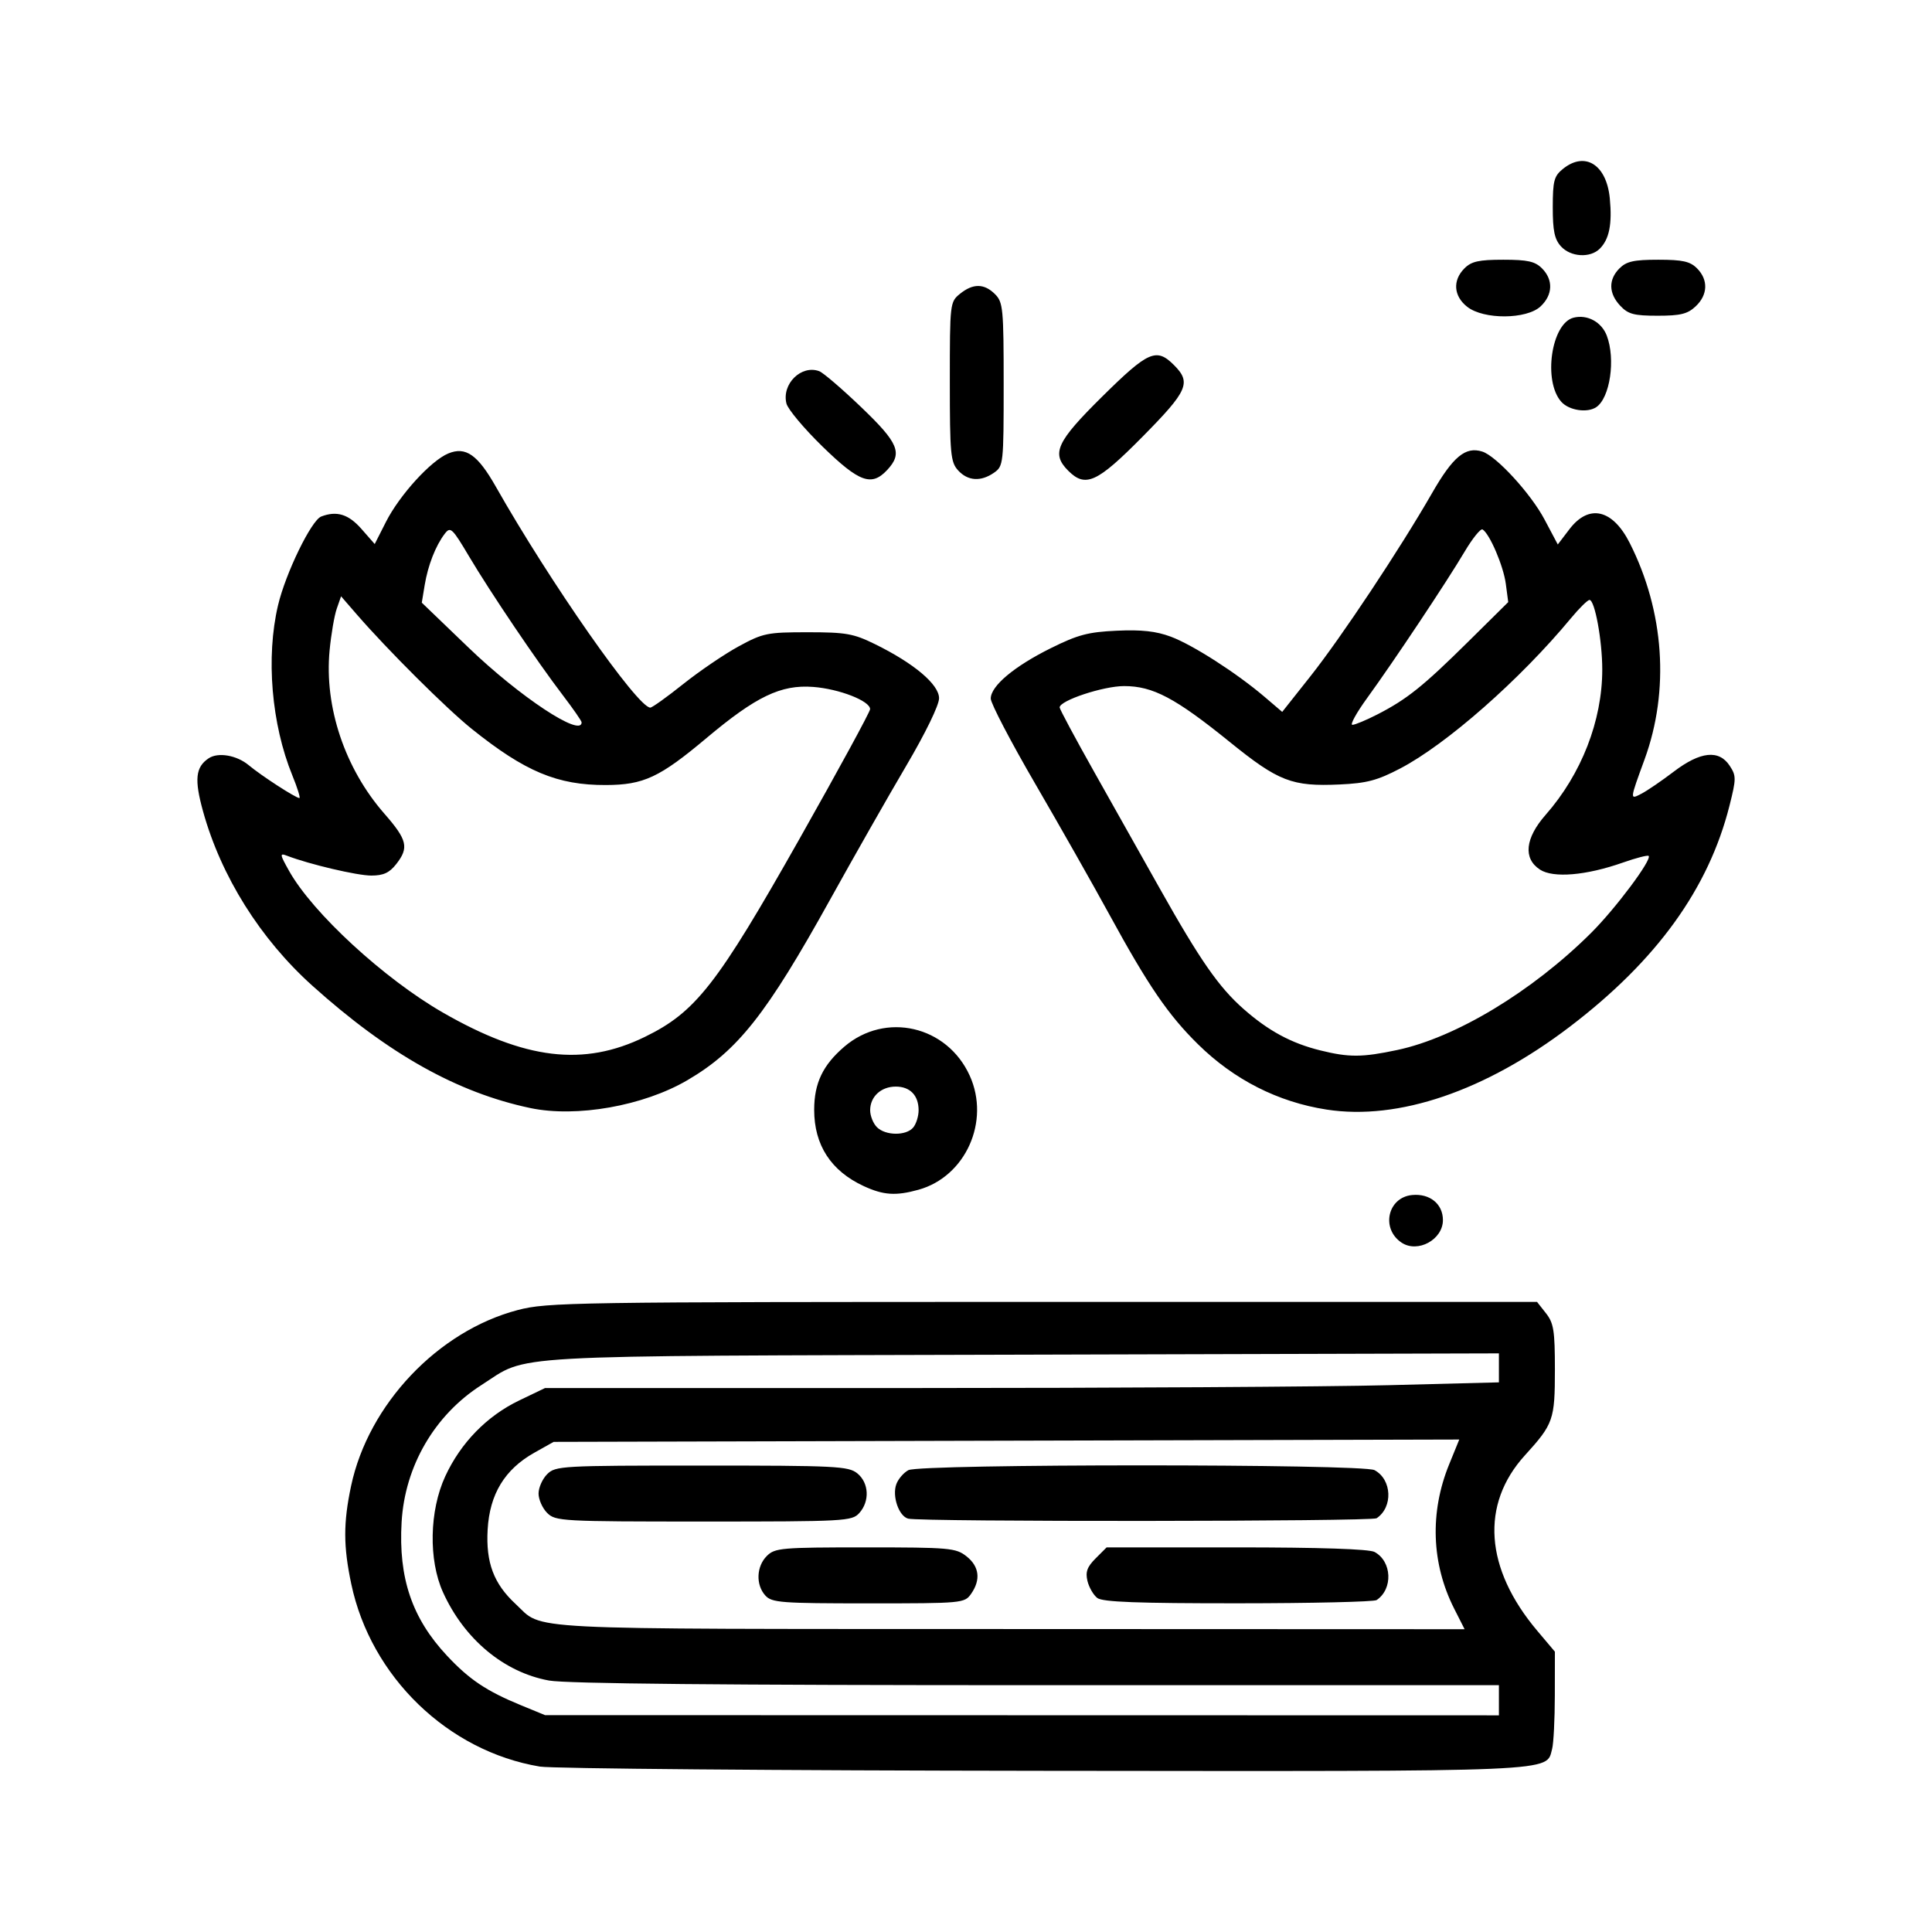
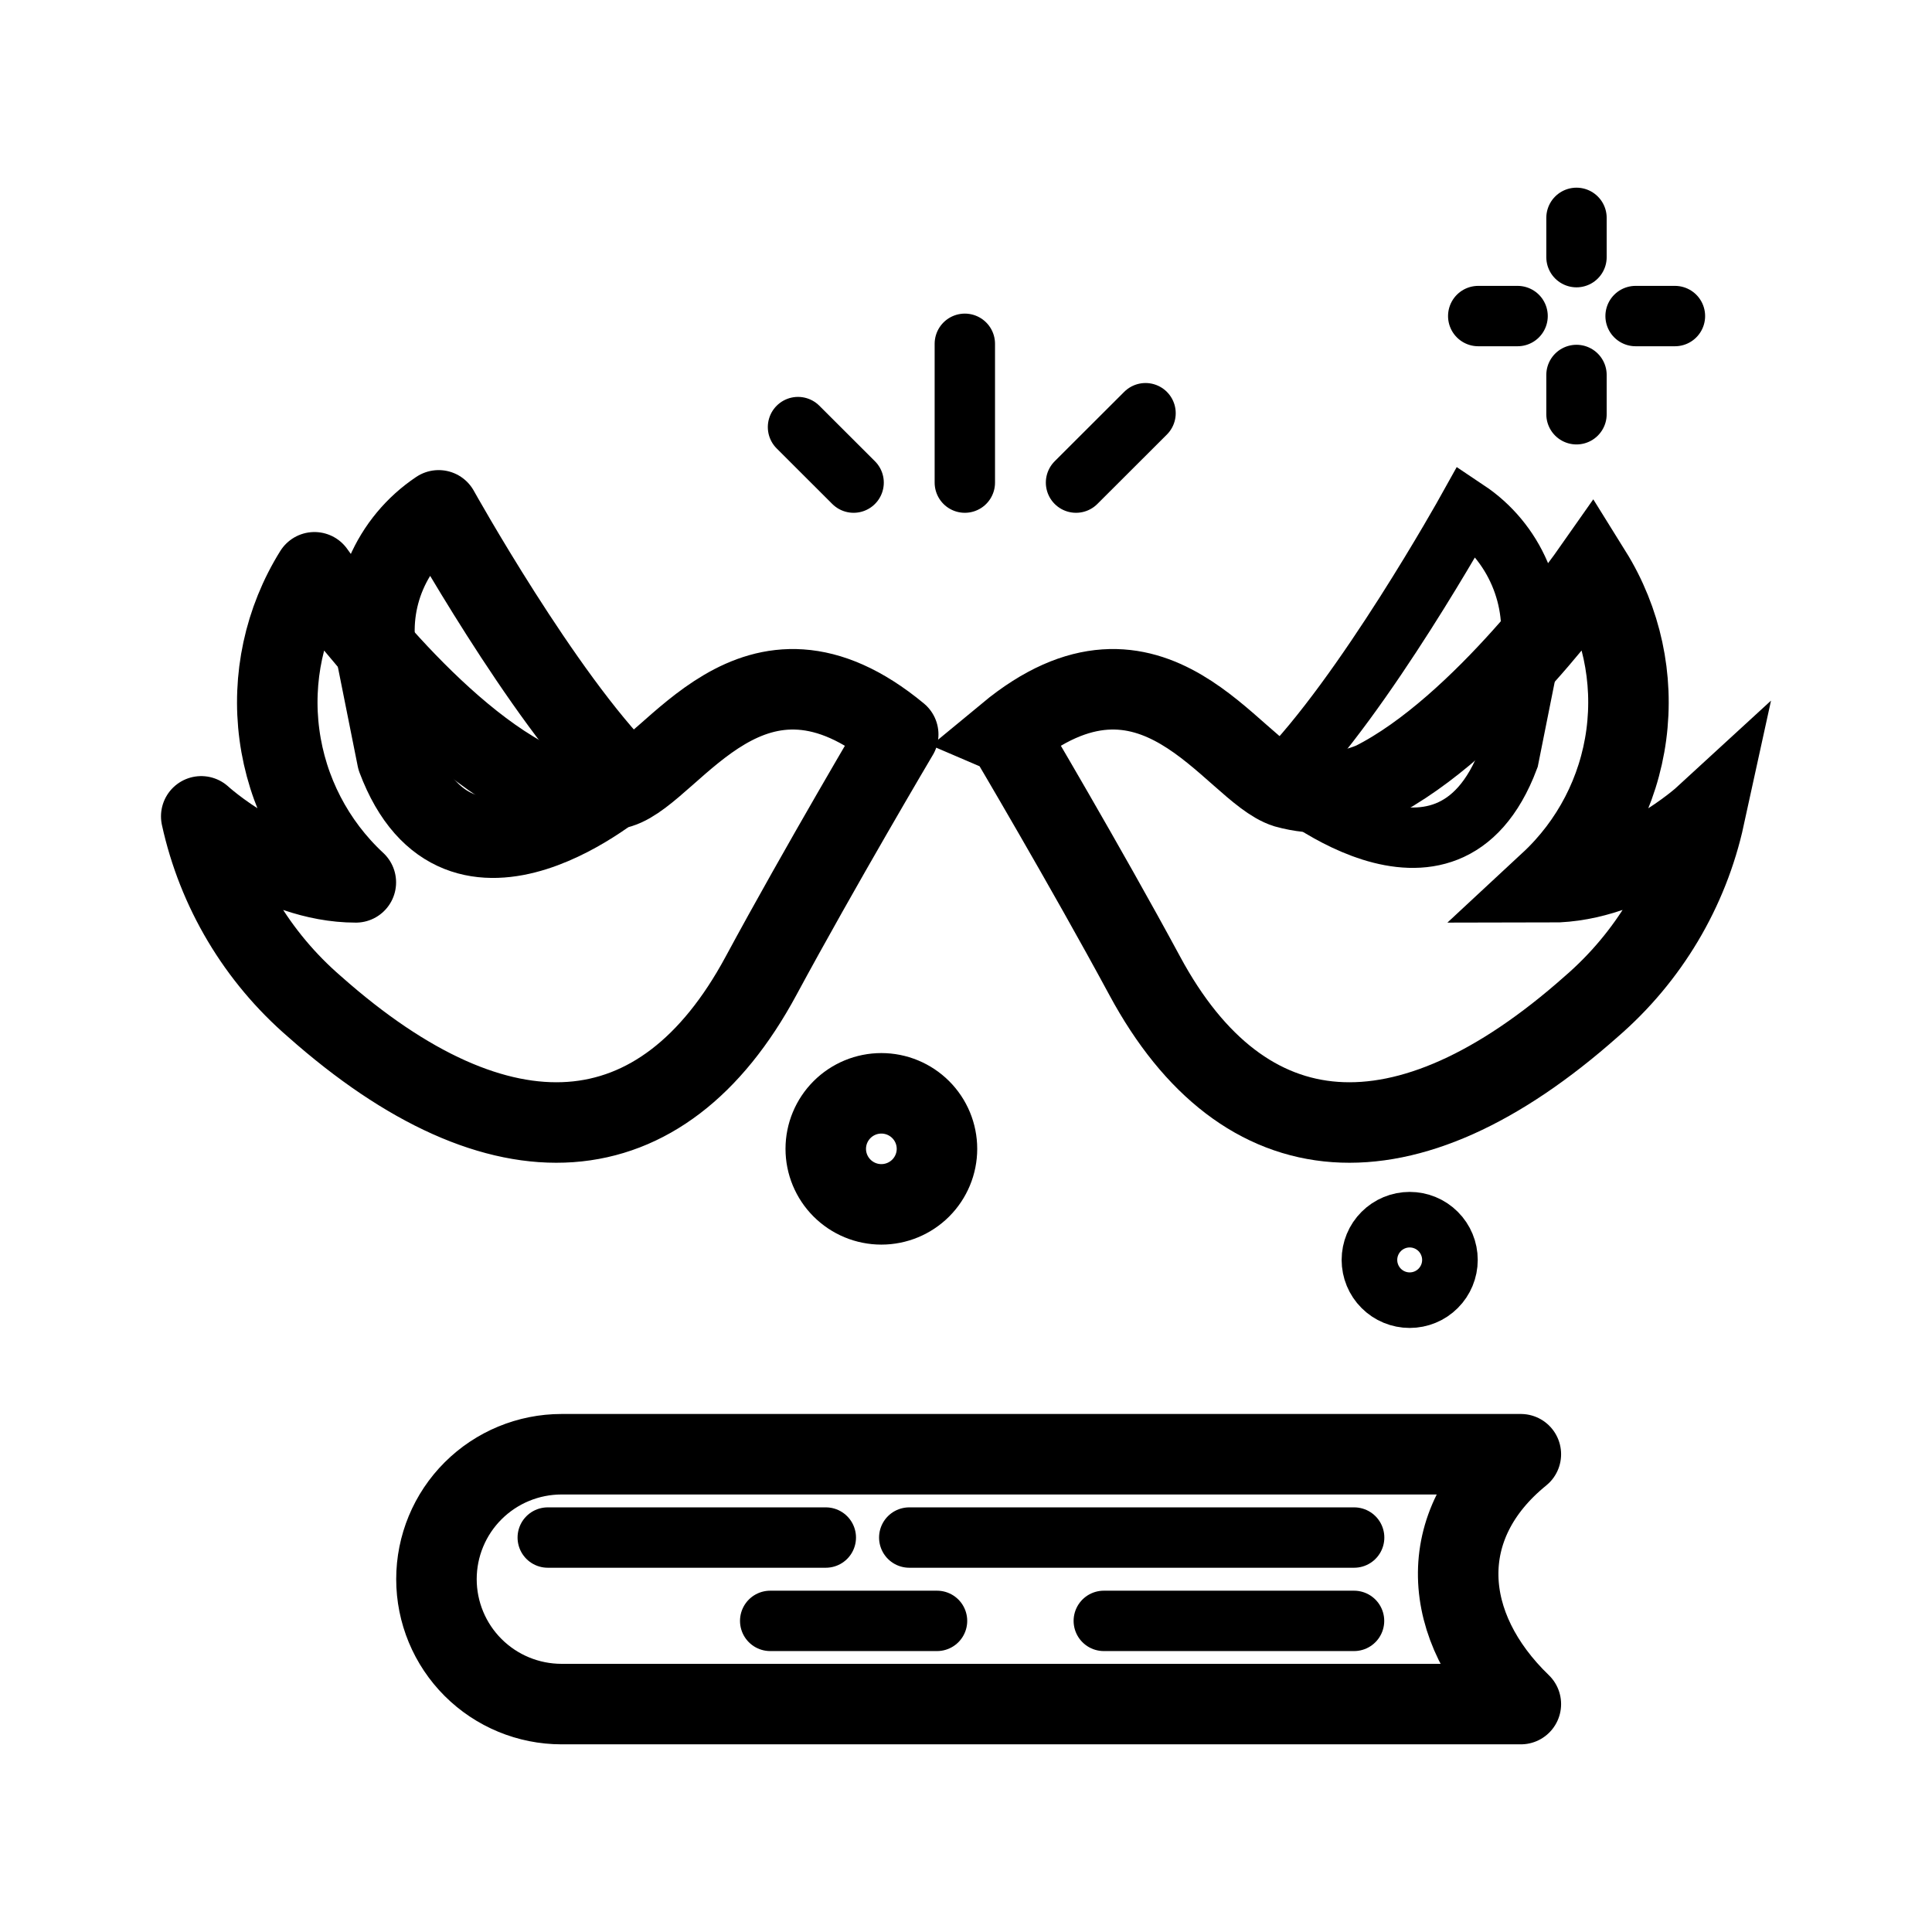
- <svg xmlns="http://www.w3.org/2000/svg" viewBox="0 0 192 192">
-   <path d="M53.651 175.561c-9.152-1.527-16.799-8.931-18.742-18.146-.792-3.756-.797-6.069-.019-9.74 1.718-8.106 8.627-15.4 16.56-17.483 2.938-.771 5.394-.809 52.191-.809h49.109l.887 1.127c.768.977.887 1.724.887 5.592 0 4.998-.143 5.406-2.976 8.522-4.443 4.886-3.997 11.253 1.221 17.438l1.755 2.08-.007 4.34c-.003 2.387-.124 4.781-.268 5.32-.62 2.315 1.247 2.234-50.527 2.18-26.316-.028-48.849-.217-50.072-.421Zm95.309-6.591v-1.498h-45.929c-31.026 0-46.753-.15-48.468-.462-4.471-.813-8.425-4.105-10.538-8.773-1.451-3.206-1.357-8.106.222-11.521 1.537-3.328 4.139-5.998 7.348-7.539l2.568-1.234 36.416-.001c20.028 0 41.357-.127 47.398-.283l10.983-.282v-2.88l-47.398.129c-52.621.144-48.894-.066-53.727 3.025-4.646 2.972-7.602 8.051-7.924 13.616-.322 5.562 1.036 9.56 4.51 13.273 2.22 2.374 3.92 3.513 7.342 4.921l2.4.987 47.399.01 47.398.01Zm-4.447-9.108c-2.263-4.467-2.441-9.567-.499-14.333l1.006-2.47-45 .116-45.001.117-1.907 1.07c-2.955 1.658-4.451 4.12-4.651 7.652-.185 3.272.605 5.375 2.774 7.383 2.859 2.648-.517 2.476 49.05 2.495l45.265.017Zm-68.457-1.304c-.96-1.061-.892-2.885.148-3.925.801-.801 1.427-.856 9.786-.856 8.386 0 8.998.054 10.057.887 1.276 1.004 1.44 2.328.462 3.726-.655.934-.834.951-10.206.951-8.697 0-9.601-.069-10.247-.783Zm32.993.248c-.385-.294-.825-1.055-.978-1.69-.216-.896-.034-1.401.813-2.247l1.091-1.092h12.887c8.265 0 13.191.163 13.735.454 1.737.93 1.857 3.682.208 4.782-.259.173-6.452.318-13.763.321-9.984.005-13.467-.126-13.993-.528Zm-54.672-8.453c-.471-.47-.856-1.337-.856-1.926 0-.588.385-1.455.856-1.925.822-.823 1.427-.856 15.36-.856 13.36 0 14.579.061 15.461.774 1.162.942 1.253 2.778.195 3.948-.73.805-1.388.841-15.461.841-14.128 0-14.732-.033-15.555-.856Zm35.876.568c-.932-.247-1.615-2.241-1.175-3.431.19-.513.728-1.138 1.197-1.388 1.18-.632 45.142-.634 46.322-.002 1.737.929 1.857 3.681.208 4.782-.493.329-45.31.367-46.552.039Zm49.034-27.43c-2.076-1.386-1.386-4.497 1.049-4.731 1.76-.169 3.06.89 3.06 2.491 0 1.943-2.507 3.31-4.109 2.24Zm-53.454-5.619c-3.252-1.506-4.921-4.075-4.921-7.576 0-2.648.86-4.45 2.996-6.279 4.088-3.499 10.207-2.086 12.462 2.879 2.061 4.537-.411 10.04-5.093 11.34-2.252.626-3.483.543-5.444-.364Zm4.923-5.824c.294-.354.534-1.123.534-1.71 0-1.476-.846-2.354-2.269-2.354-1.465 0-2.546.999-2.546 2.354 0 .554.303 1.311.673 1.681.853.853 2.91.87 3.608.029Zm-38.059-1.933c-7.268-1.535-14.105-5.372-21.649-12.151-5.182-4.656-9.079-10.872-10.871-17.339-.877-3.164-.746-4.395.561-5.268.934-.624 2.783-.307 3.969.679 1.284 1.069 4.684 3.273 5.047 3.273.119 0-.196-1.011-.7-2.246-2.08-5.098-2.64-11.75-1.424-16.907.753-3.191 3.309-8.448 4.292-8.825 1.544-.592 2.711-.232 3.999 1.234l1.318 1.502 1.116-2.201c1.351-2.666 4.464-6.084 6.193-6.8 1.73-.717 2.925.118 4.731 3.305 5.382 9.496 14.089 21.951 15.346 21.951.186 0 1.663-1.057 3.283-2.35 1.621-1.292 4.102-2.977 5.514-3.745 2.413-1.31 2.827-1.395 6.848-1.395 3.807.001 4.545.131 6.686 1.183 3.882 1.907 6.367 4.005 6.367 5.377 0 .688-1.346 3.455-3.269 6.721-1.798 3.052-5.191 9.017-7.54 13.254-6.333 11.423-9.195 15.048-14.193 17.977-4.37 2.561-11.025 3.741-15.624 2.771Zm11.389-7.07c5.054-2.466 7.168-5.173 15.361-19.67 3.858-6.826 7.018-12.63 7.022-12.897.011-.816-3.062-2.017-5.662-2.213-3.2-.241-5.665.941-10.595 5.081-4.665 3.918-6.25 4.658-10.007 4.67-4.811.015-8.024-1.329-13.317-5.574-2.512-2.014-8.363-7.84-11.445-11.396l-1.548-1.786-.431 1.236c-.237.681-.556 2.544-.709 4.141-.537 5.613 1.518 11.74 5.443 16.224 2.286 2.613 2.464 3.378 1.169 5.024-.673.855-1.27 1.128-2.469 1.128-1.406 0-6.153-1.117-8.374-1.97-.745-.286-.726-.152.214 1.523 2.341 4.173 9.44 10.708 15.277 14.063 8.157 4.688 13.978 5.389 20.071 2.416Zm-6.285-31.258c0-.135-.834-1.339-1.853-2.675-2.57-3.366-7.172-10.18-9.334-13.819-1.68-2.829-1.85-2.987-2.417-2.245-.905 1.182-1.671 3.143-1.993 5.104l-.287 1.74 4.645 4.466c5.087 4.893 11.239 8.959 11.239 7.429Zm74.04 38.482c-4.838-.749-9.202-2.965-12.786-6.493-2.964-2.918-4.946-5.818-8.819-12.911-1.607-2.943-4.914-8.776-7.349-12.962-2.436-4.187-4.428-8.002-4.428-8.477 0-1.252 2.316-3.196 5.969-5.011 2.693-1.337 3.71-1.606 6.557-1.736 2.464-.113 3.907.047 5.372.594 2.181.815 6.546 3.617 9.317 5.981l1.75 1.494 2.796-3.53c3.083-3.892 8.924-12.687 12.099-18.22 2.079-3.622 3.323-4.65 4.987-4.122 1.402.445 4.821 4.174 6.186 6.747l1.319 2.486 1.162-1.523c1.932-2.532 4.288-1.989 5.99 1.381 3.434 6.798 3.973 14.648 1.476 21.491-1.49 4.082-1.484 4.025-.312 3.418.564-.291 2.007-1.276 3.205-2.188 2.651-2.017 4.5-2.211 5.566-.585.653.996.652 1.278-.016 3.936-2.075 8.261-7.232 15.408-15.867 21.989-8.395 6.398-17.043 9.346-24.174 8.241Zm7.006-5.919c5.832-1.235 13.423-5.817 19.262-11.625 2.436-2.423 6.088-7.308 5.731-7.665-.096-.097-1.255.203-2.574.667-3.648 1.282-6.908 1.556-8.228.692-1.687-1.106-1.477-3.116.568-5.444 3.56-4.054 5.625-9.354 5.625-14.439 0-2.879-.74-6.913-1.268-6.913-.187 0-1.019.818-1.847 1.818-5.039 6.083-12.365 12.529-16.972 14.933-2.274 1.187-3.321 1.463-6.007 1.586-4.744.216-6.074-.298-10.93-4.227-5.405-4.373-7.633-5.551-10.494-5.551-2.071 0-6.407 1.437-6.407 2.122 0 .168 1.562 3.082 3.471 6.474l6.479 11.519c4.015 7.141 5.868 9.806 8.325 11.972 2.467 2.175 4.74 3.403 7.618 4.116 2.861.709 4.166.703 7.648-.035Zm-1.963-33.352c2.936-1.507 4.541-2.793 9.008-7.211l3.994-3.95-.241-1.821c-.234-1.768-1.599-4.962-2.307-5.399-.192-.119-.999.879-1.792 2.217-1.769 2.985-7.043 10.904-9.673 14.525-1.068 1.471-1.732 2.675-1.475 2.675.257 0 1.375-.466 2.486-1.036ZM81.755 44.391c-1.836-1.787-3.455-3.716-3.599-4.289-.487-1.941 1.473-3.875 3.258-3.214.393.146 2.271 1.756 4.172 3.578 3.724 3.567 4.139 4.568 2.585 6.237-1.557 1.671-2.774 1.232-6.416-2.312Zm13.453 2.347c-.74-.817-.815-1.633-.815-8.811 0-7.797.014-7.922 1.01-8.729 1.296-1.049 2.408-1.037 3.484.038.795.796.856 1.427.856 8.964 0 7.892-.026 8.124-.952 8.773-1.312.919-2.616.834-3.583-.235Zm10.954.045c-1.713-1.713-1.185-2.866 3.376-7.373 4.575-4.521 5.384-4.877 7.129-3.132 1.745 1.745 1.39 2.554-3.131 7.129-4.507 4.561-5.661 5.089-7.374 3.376Zm49.007-6.843c-1.845-2.039-1.009-7.813 1.212-8.371 1.363-.342 2.781.426 3.299 1.787.889 2.34.322 6.194-1.048 7.108-.894.597-2.694.325-3.463-.524Zm-9.361-9.451c-1.355-1.066-1.466-2.626-.272-3.821.693-.693 1.427-.856 3.852-.856s3.159.163 3.852.856c1.136 1.137 1.082 2.634-.135 3.778-1.39 1.305-5.66 1.331-7.297.043Zm15.21-.103c-1.161-1.236-1.188-2.604-.075-3.718.693-.692 1.427-.856 3.852-.856s3.159.164 3.852.856c1.136 1.137 1.083 2.634-.135 3.778-.807.758-1.505.93-3.777.93-2.36 0-2.929-.152-3.717-.99Zm-5.893-5.904c-.639-.706-.815-1.55-.813-3.891.003-2.622.127-3.091 1.011-3.806 2.193-1.776 4.335-.428 4.658 2.933.245 2.554-.053 4.053-.995 4.995-.952.952-2.897.836-3.861-.231Z" />
+ <svg xmlns="http://www.w3.org/2000/svg" id="vector" version="1.1" viewBox="0 0 192 192">
+   <g fill="none" stroke="#000">
+     <g stroke-width="8">
+       <path d="m151.14 169.35h-95.332c-3.297 0-6.46-1.307-8.792-3.636-2.333-2.328-3.642-5.488-3.642-8.779 0-3.292 1.309-6.451 3.642-8.779 2.332-2.328 5.495-3.636 8.792-3.636h95.332c-8.66 7.026-7.941 17.169 0 24.83zm-113.72-104.25c-0.472-2.737-0.141-5.551 0.956-8.103 1.095-2.552 2.907-4.735 5.217-6.279 0 0 10.287 18.485 18.514 26.706 0 0-16.46 14.382-22.633-2.052z" stroke-linejoin="round" />
+       <path d="m89.263 72.99s-7.737 13.063-13.642 24.002c-9.823 18.225-25.85 19.464-44.37 3.034-5.698-4.918-9.647-11.552-11.252-18.898 0 0 7.137 6.561 15.364 6.561-4.159-3.862-6.845-9.052-7.593-14.671-0.752-5.62 0.481-11.331 3.479-16.145 0 0 10.777 15.392 21.697 20.862 2.735 1.152 5.786 1.348 8.647 0.551 5.324-1.672 13.189-17.279 27.671-5.296zm-7.2 41.181c0-1.462 0.583-2.866 1.619-3.901 1.036-1.035 2.443-1.617 3.907-1.617 1.464 0 2.871 0.582 3.907 1.617 1.037 1.034 1.619 2.438 1.619 3.901 0 1.462-0.583 2.866-1.619 3.901-1.036 1.034-2.443 1.616-3.907 1.616-1.464 0-2.871-0.582-3.907-1.616-1.037-1.035-1.619-2.439-1.619-3.901" stroke-linejoin="round" />
+       <path d="m137.33 125.21c0-0.731 0.29-1.435 0.809-1.951 0.517-0.518 1.222-0.809 1.954-0.809 0.732 0 1.437 0.29 1.954 0.809 0.519 0.516 0.809 1.219 0.809 1.951 0 0.731-0.291 1.435-0.809 1.951-0.517 0.518-1.222 0.809-1.954 0.809-0.732 0-1.438-0.29-1.954-0.809-0.52-0.516-0.809-1.22-0.809-1.951" />
+     </g>
+     <path d="m156.67 21.651v3.904m0 11.709v3.904m-9.765-9.758h3.91m11.728 0h3.91m-31.88 121.39h-44.212m19.333 8.281h24.869m-80.128-8.281h27.633m-5.527 8.281h16.58m2.763-113.12v-13.795m-11.053 13.795-5.526-5.518m27.629 5.518 6.908-6.897m38.137 24.038c0.472-2.737 0.141-5.551-0.956-8.103-1.095-2.552-2.907-4.735-5.217-6.279 0 0-10.287 18.485-18.514 26.706 0 0 16.463 14.382 22.633-2.052z" stroke-linecap="round" stroke-width="6" />
+     <path d="m100.13 72.99s7.737 13.063 13.642 24.002c9.823 18.225 25.85 19.464 44.37 3.034 5.695-4.918 9.647-11.549 11.252-18.896 0 0-7.137 6.558-15.367 6.558 4.159-3.862 6.845-9.052 7.593-14.671 0.752-5.619-0.481-11.331-3.479-16.145 0 0-10.79 15.392-21.697 20.862-2.735 1.153-5.786 1.349-8.646 0.552-5.323-1.672-13.186-17.279-27.67-5.297z" stroke-width="8" />
+   </g>
</svg>
